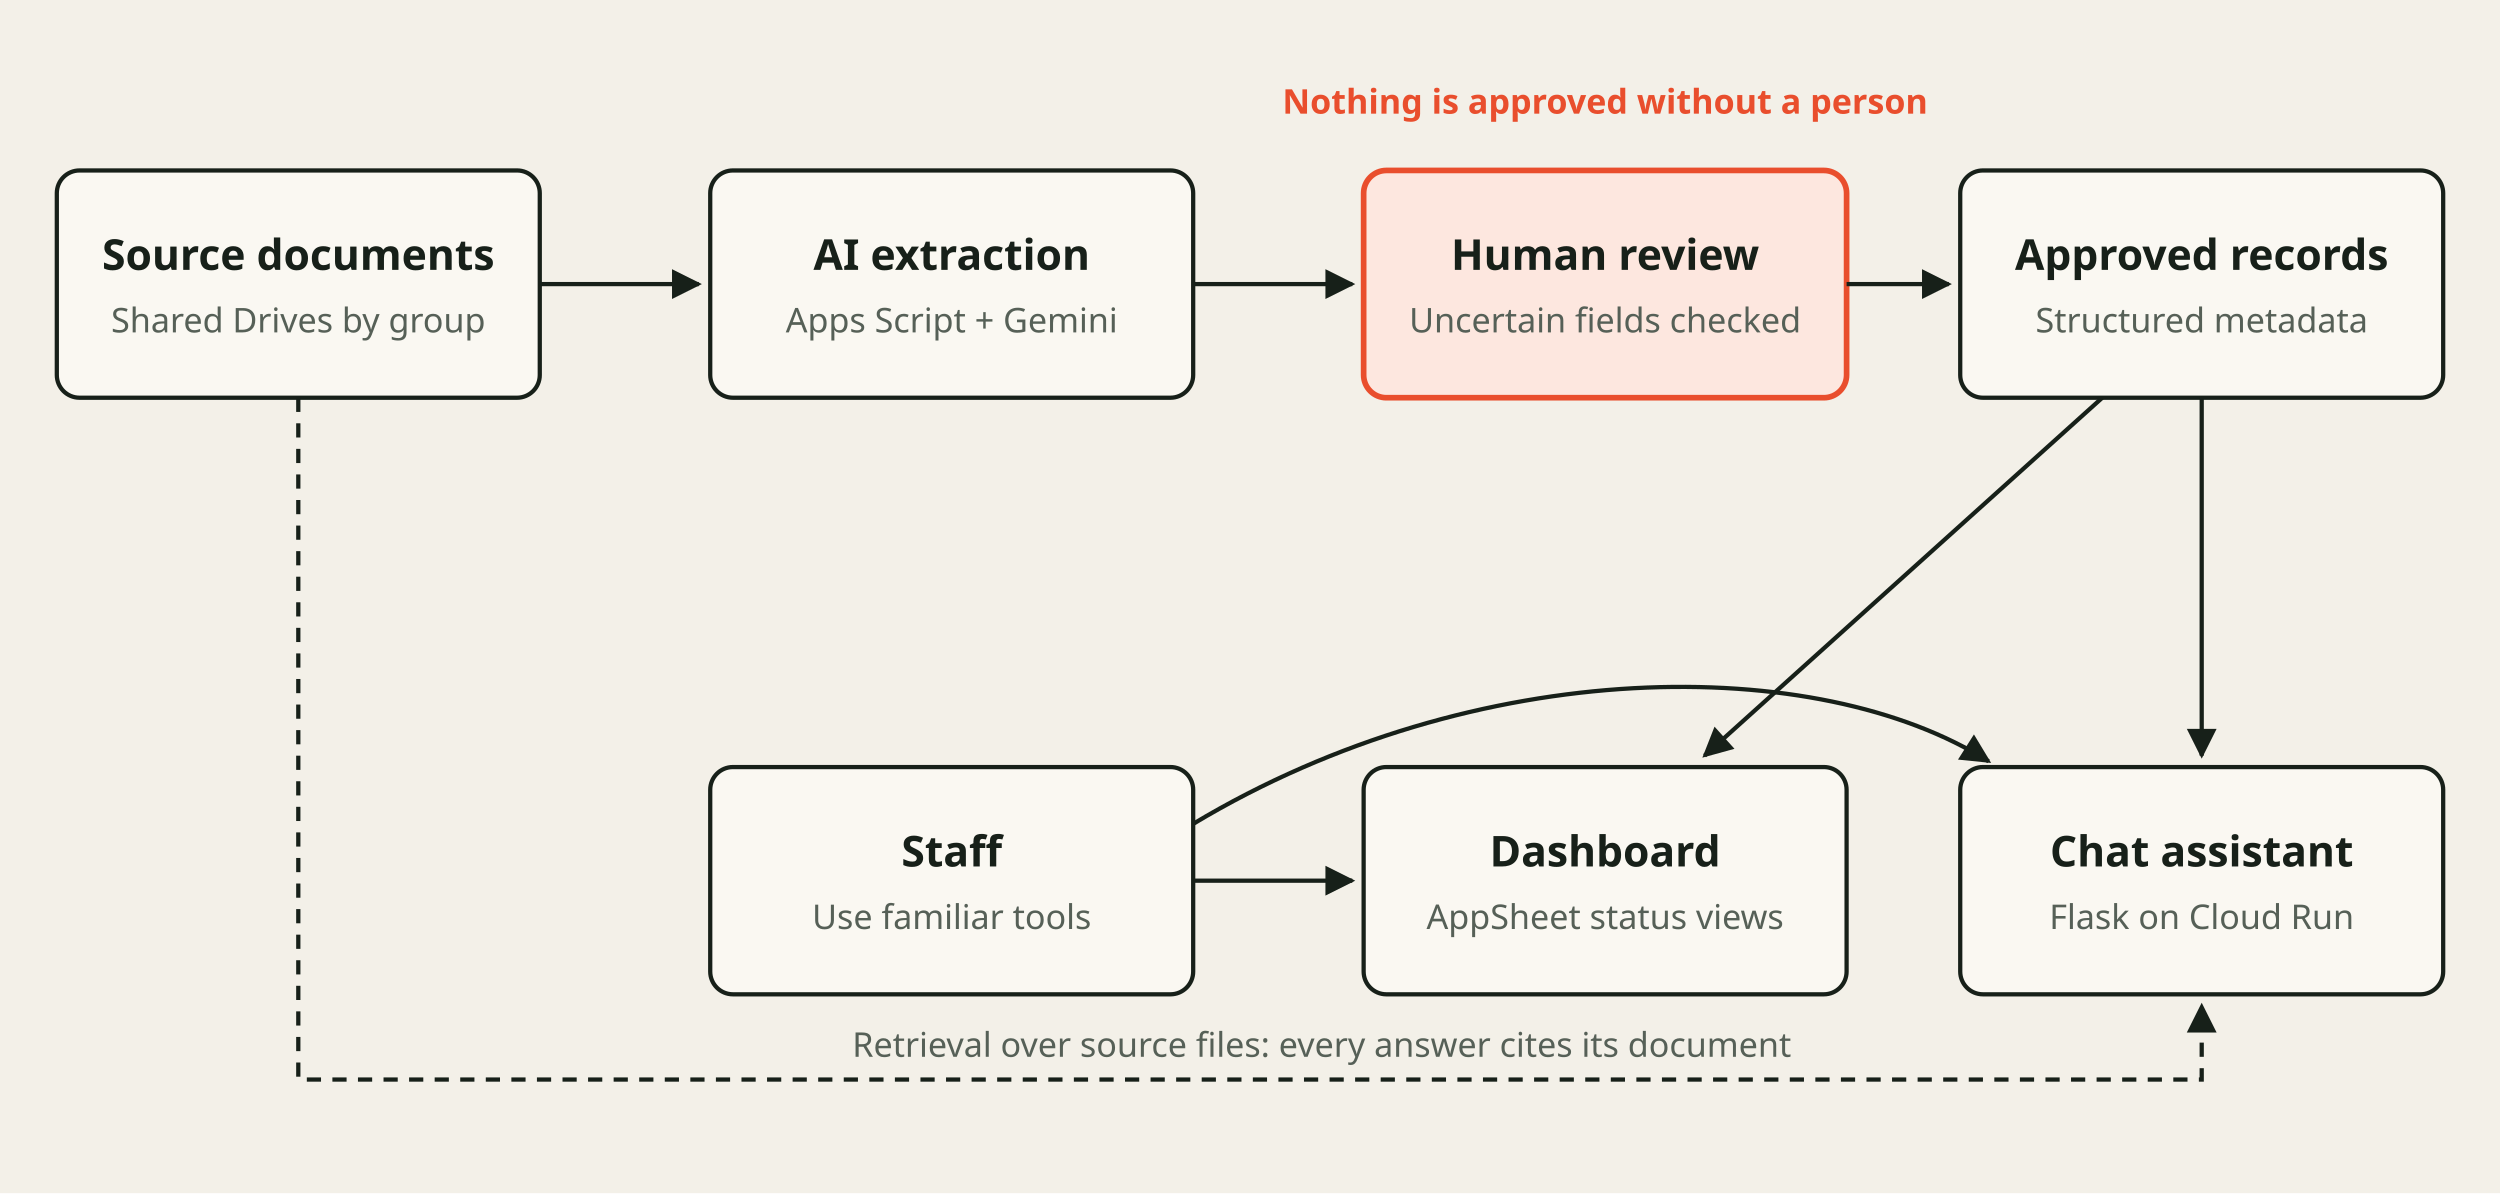
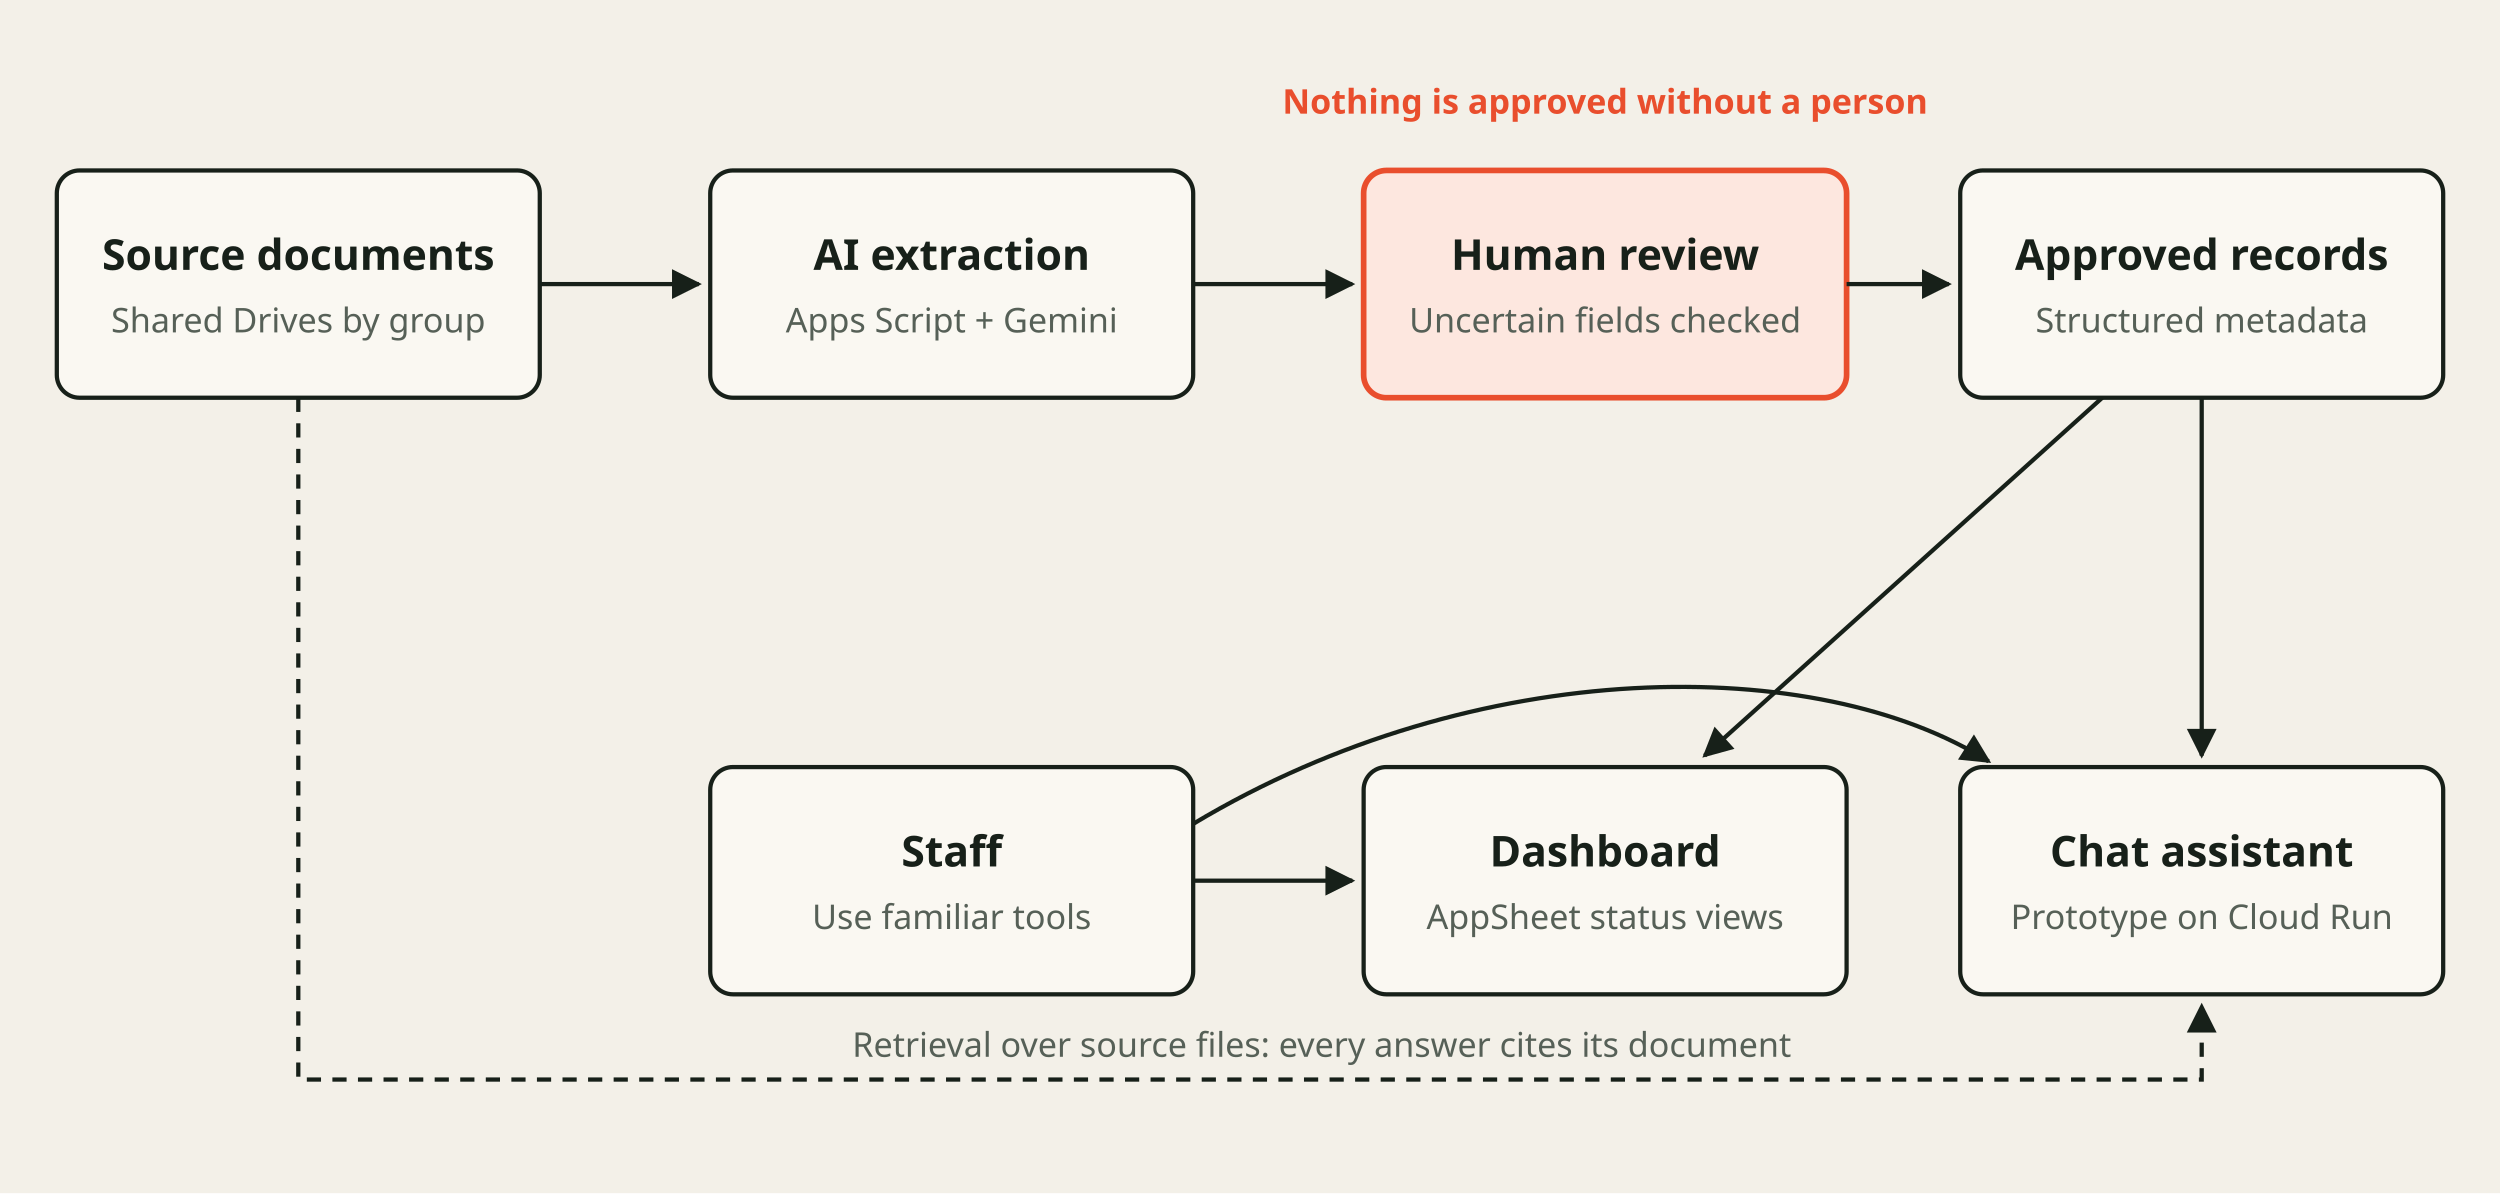
<svg xmlns="http://www.w3.org/2000/svg" viewBox="0 0 880 420" role="img" aria-labelledby="t d" font-family="Manrope, system-ui, sans-serif">
  <style>
    .box{fill:#faf8f2;stroke:#172019;stroke-width:1.5}
    .hl{fill:#fde7df;stroke:#e94e2d;stroke-width:2}
    .lbl{font-size:15px;font-weight:700;fill:#172019}
    .sub{font-size:12px;fill:#566057}
    .arr{stroke:#172019;stroke-width:1.5;fill:none;marker-end:url(#a)}
    .dash{stroke-dasharray:5 4}
    .note{font-size:12px;fill:#e94e2d;font-weight:600}
  </style>
  <defs>
    <marker id="a" viewBox="0 0 10 10" refX="9" refY="5" markerWidth="7" markerHeight="7" orient="auto">
      <path d="M0 0L10 5L0 10z" fill="#172019" />
    </marker>
  </defs>
  <rect width="880" height="420" fill="#f3f0e8" />
  <rect class="box" x="20" y="60" width="170" height="80" rx="8" />
  <text class="lbl" x="105" y="95" text-anchor="middle">Source documents</text>
  <text class="sub" x="105" y="117" text-anchor="middle">Shared Drives by group</text>
  <rect class="box" x="250" y="60" width="170" height="80" rx="8" />
  <text class="lbl" x="335" y="95" text-anchor="middle">AI extraction</text>
  <text class="sub" x="335" y="117" text-anchor="middle">Apps Script + Gemini</text>
  <rect class="hl" x="480" y="60" width="170" height="80" rx="8" />
  <text class="lbl" x="565" y="95" text-anchor="middle">Human review</text>
  <text class="sub" x="565" y="117" text-anchor="middle">Uncertain fields checked</text>
  <rect class="box" x="690" y="60" width="170" height="80" rx="8" />
  <text class="lbl" x="775" y="95" text-anchor="middle">Approved records</text>
  <text class="sub" x="775" y="117" text-anchor="middle">Structured metadata</text>
  <path class="arr" d="M190 100H246" />
  <path class="arr" d="M420 100H476" />
  <path class="arr" d="M650 100H686" />
  <text class="note" x="565" y="40" text-anchor="middle">Nothing is approved without a person</text>
  <rect class="box" x="480" y="270" width="170" height="80" rx="8" />
  <text class="lbl" x="565" y="305" text-anchor="middle">Dashboard</text>
  <text class="sub" x="565" y="327" text-anchor="middle">AppSheet status views</text>
  <rect class="box" x="690" y="270" width="170" height="80" rx="8" />
  <text class="lbl" x="775" y="305" text-anchor="middle">Chat assistant</text>
-   <text class="sub" x="775" y="327" text-anchor="middle">Flask on Cloud Run</text>
+   <text class="sub" x="775" y="327" text-anchor="middle">Prototype on Cloud Run</text>
  <path class="arr" d="M775 140V266" />
  <path class="arr" d="M740 140L600 266" />
  <path class="arr dash" d="M105 140V380H775V354" />
  <text class="sub" x="300" y="372">Retrieval over source files: every answer cites its document</text>
  <rect class="box" x="250" y="270" width="170" height="80" rx="8" />
  <text class="lbl" x="335" y="305" text-anchor="middle">Staff</text>
  <text class="sub" x="335" y="327" text-anchor="middle">Use familiar tools</text>
  <path class="arr" d="M420 310H476" />
  <path class="arr" d="M420 290C520 230 640 230 700 268" />
</svg>
